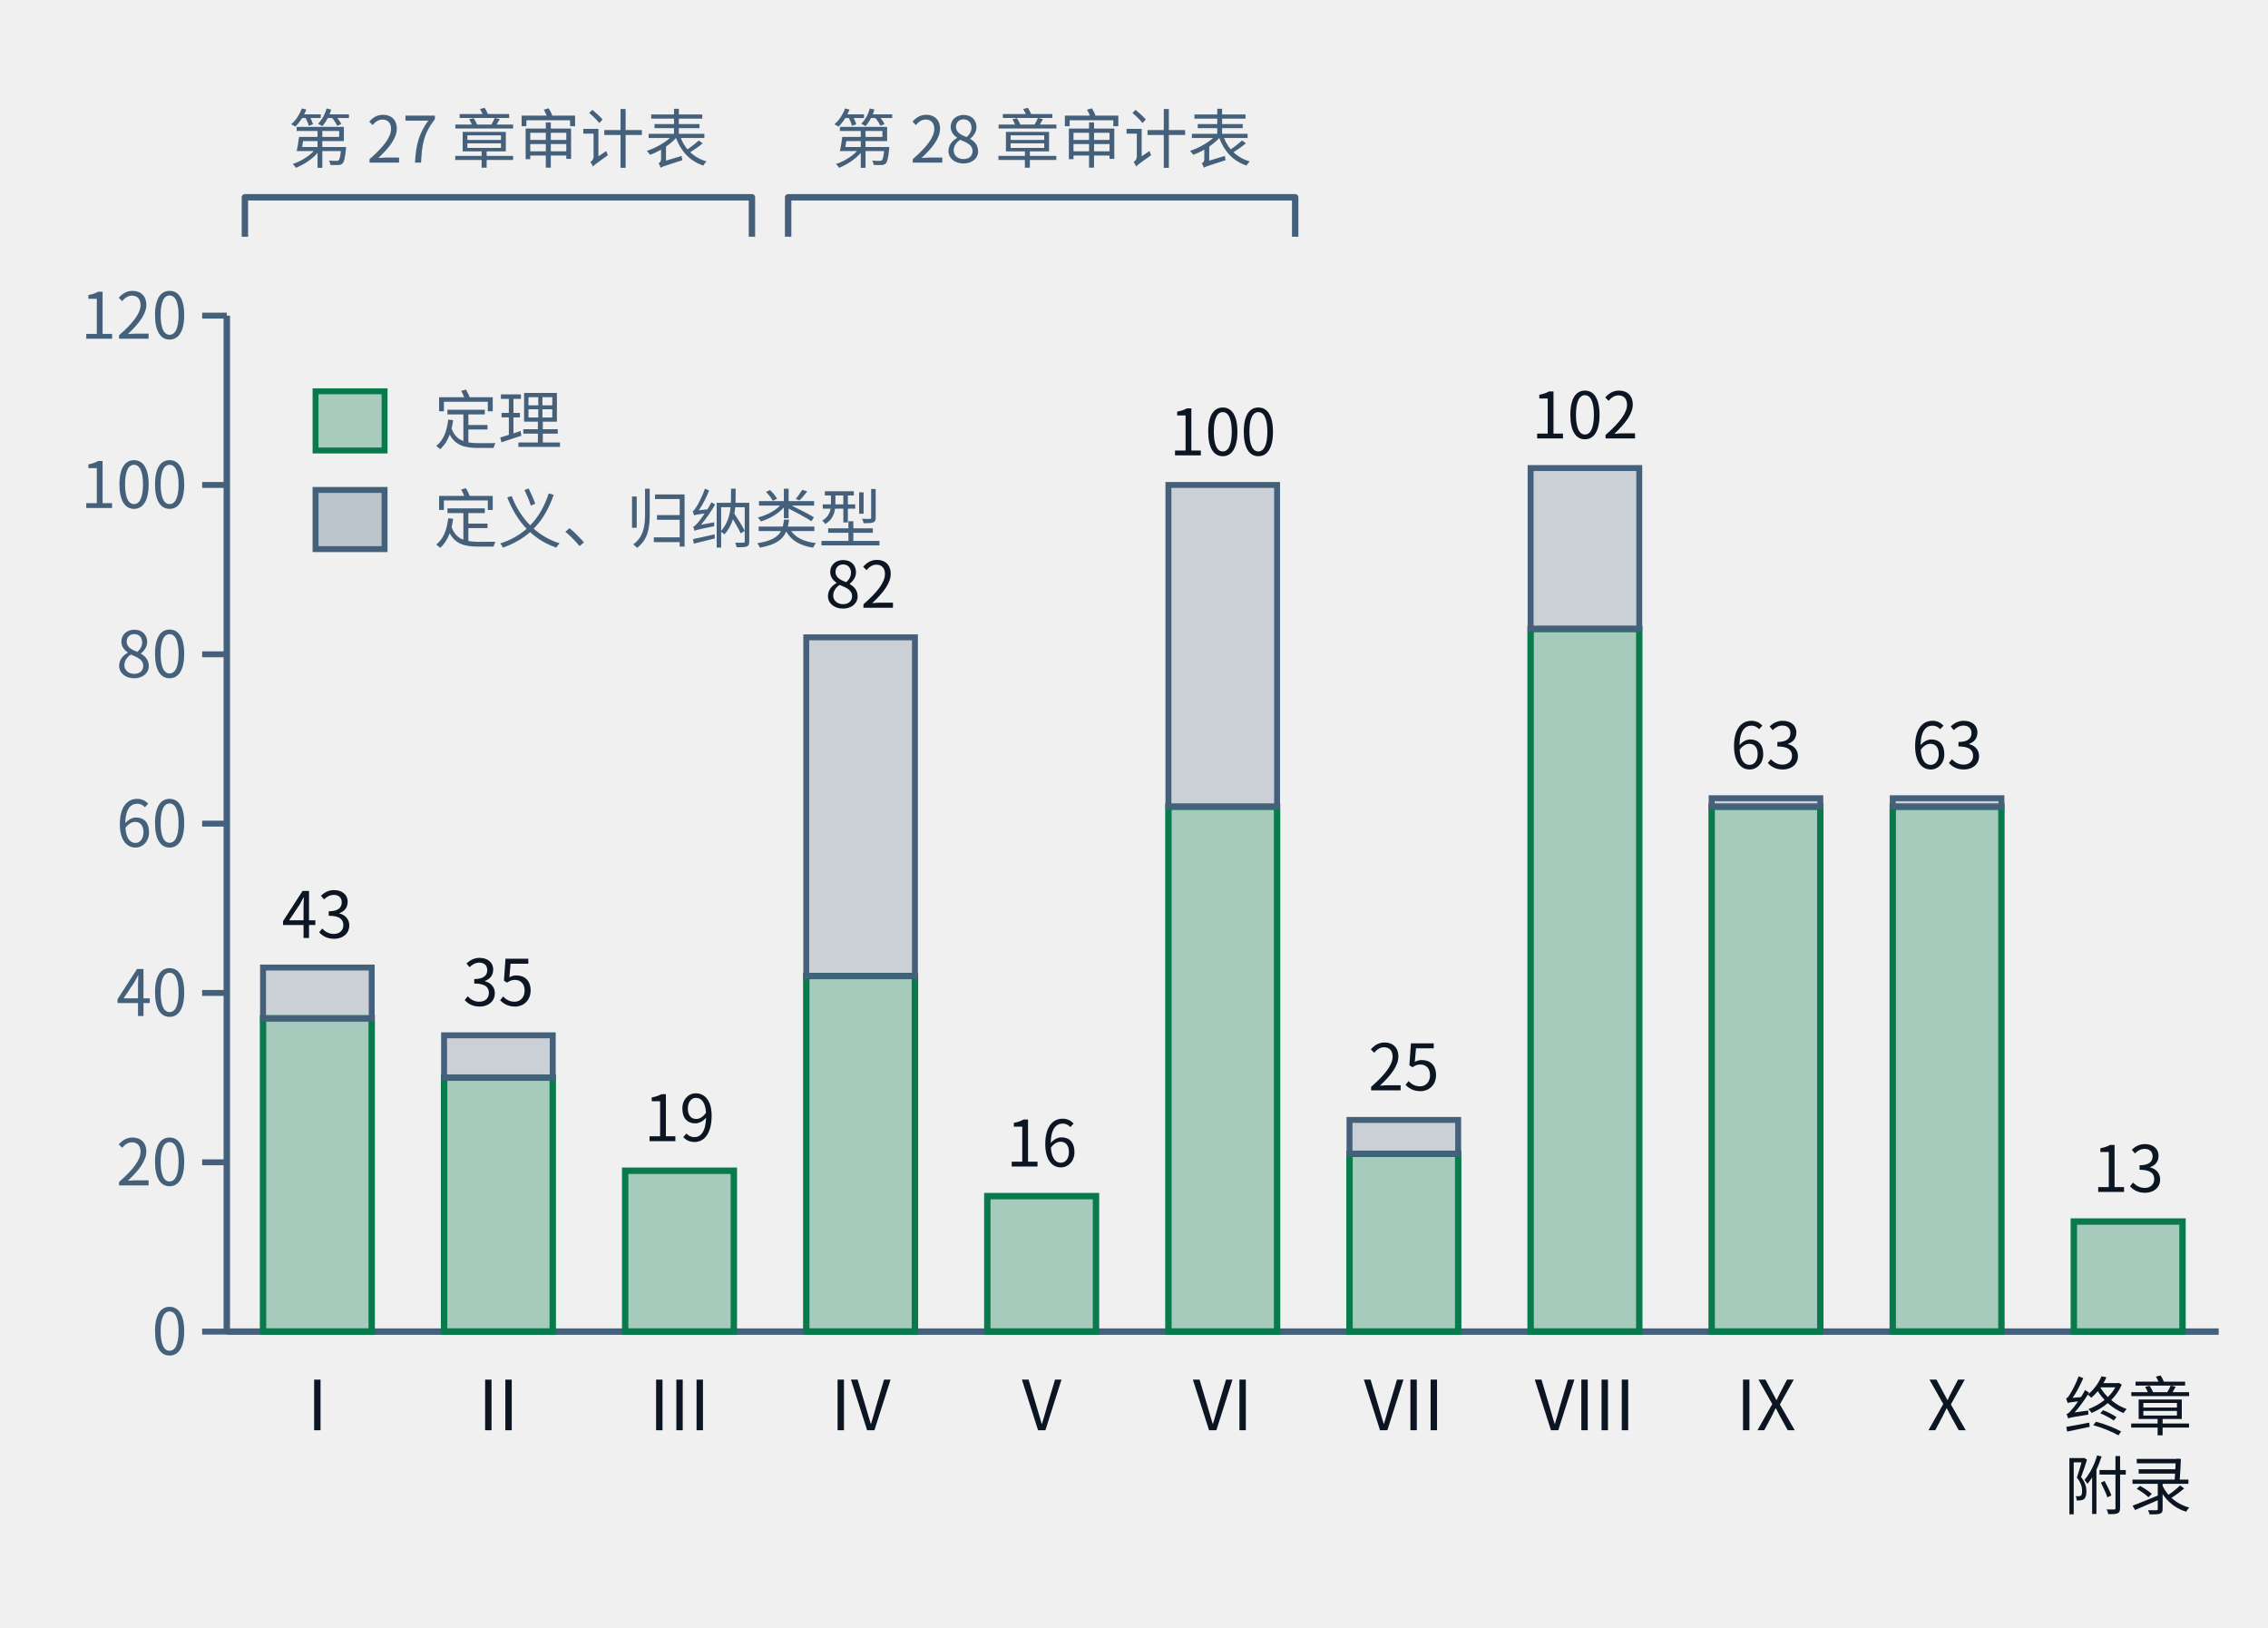
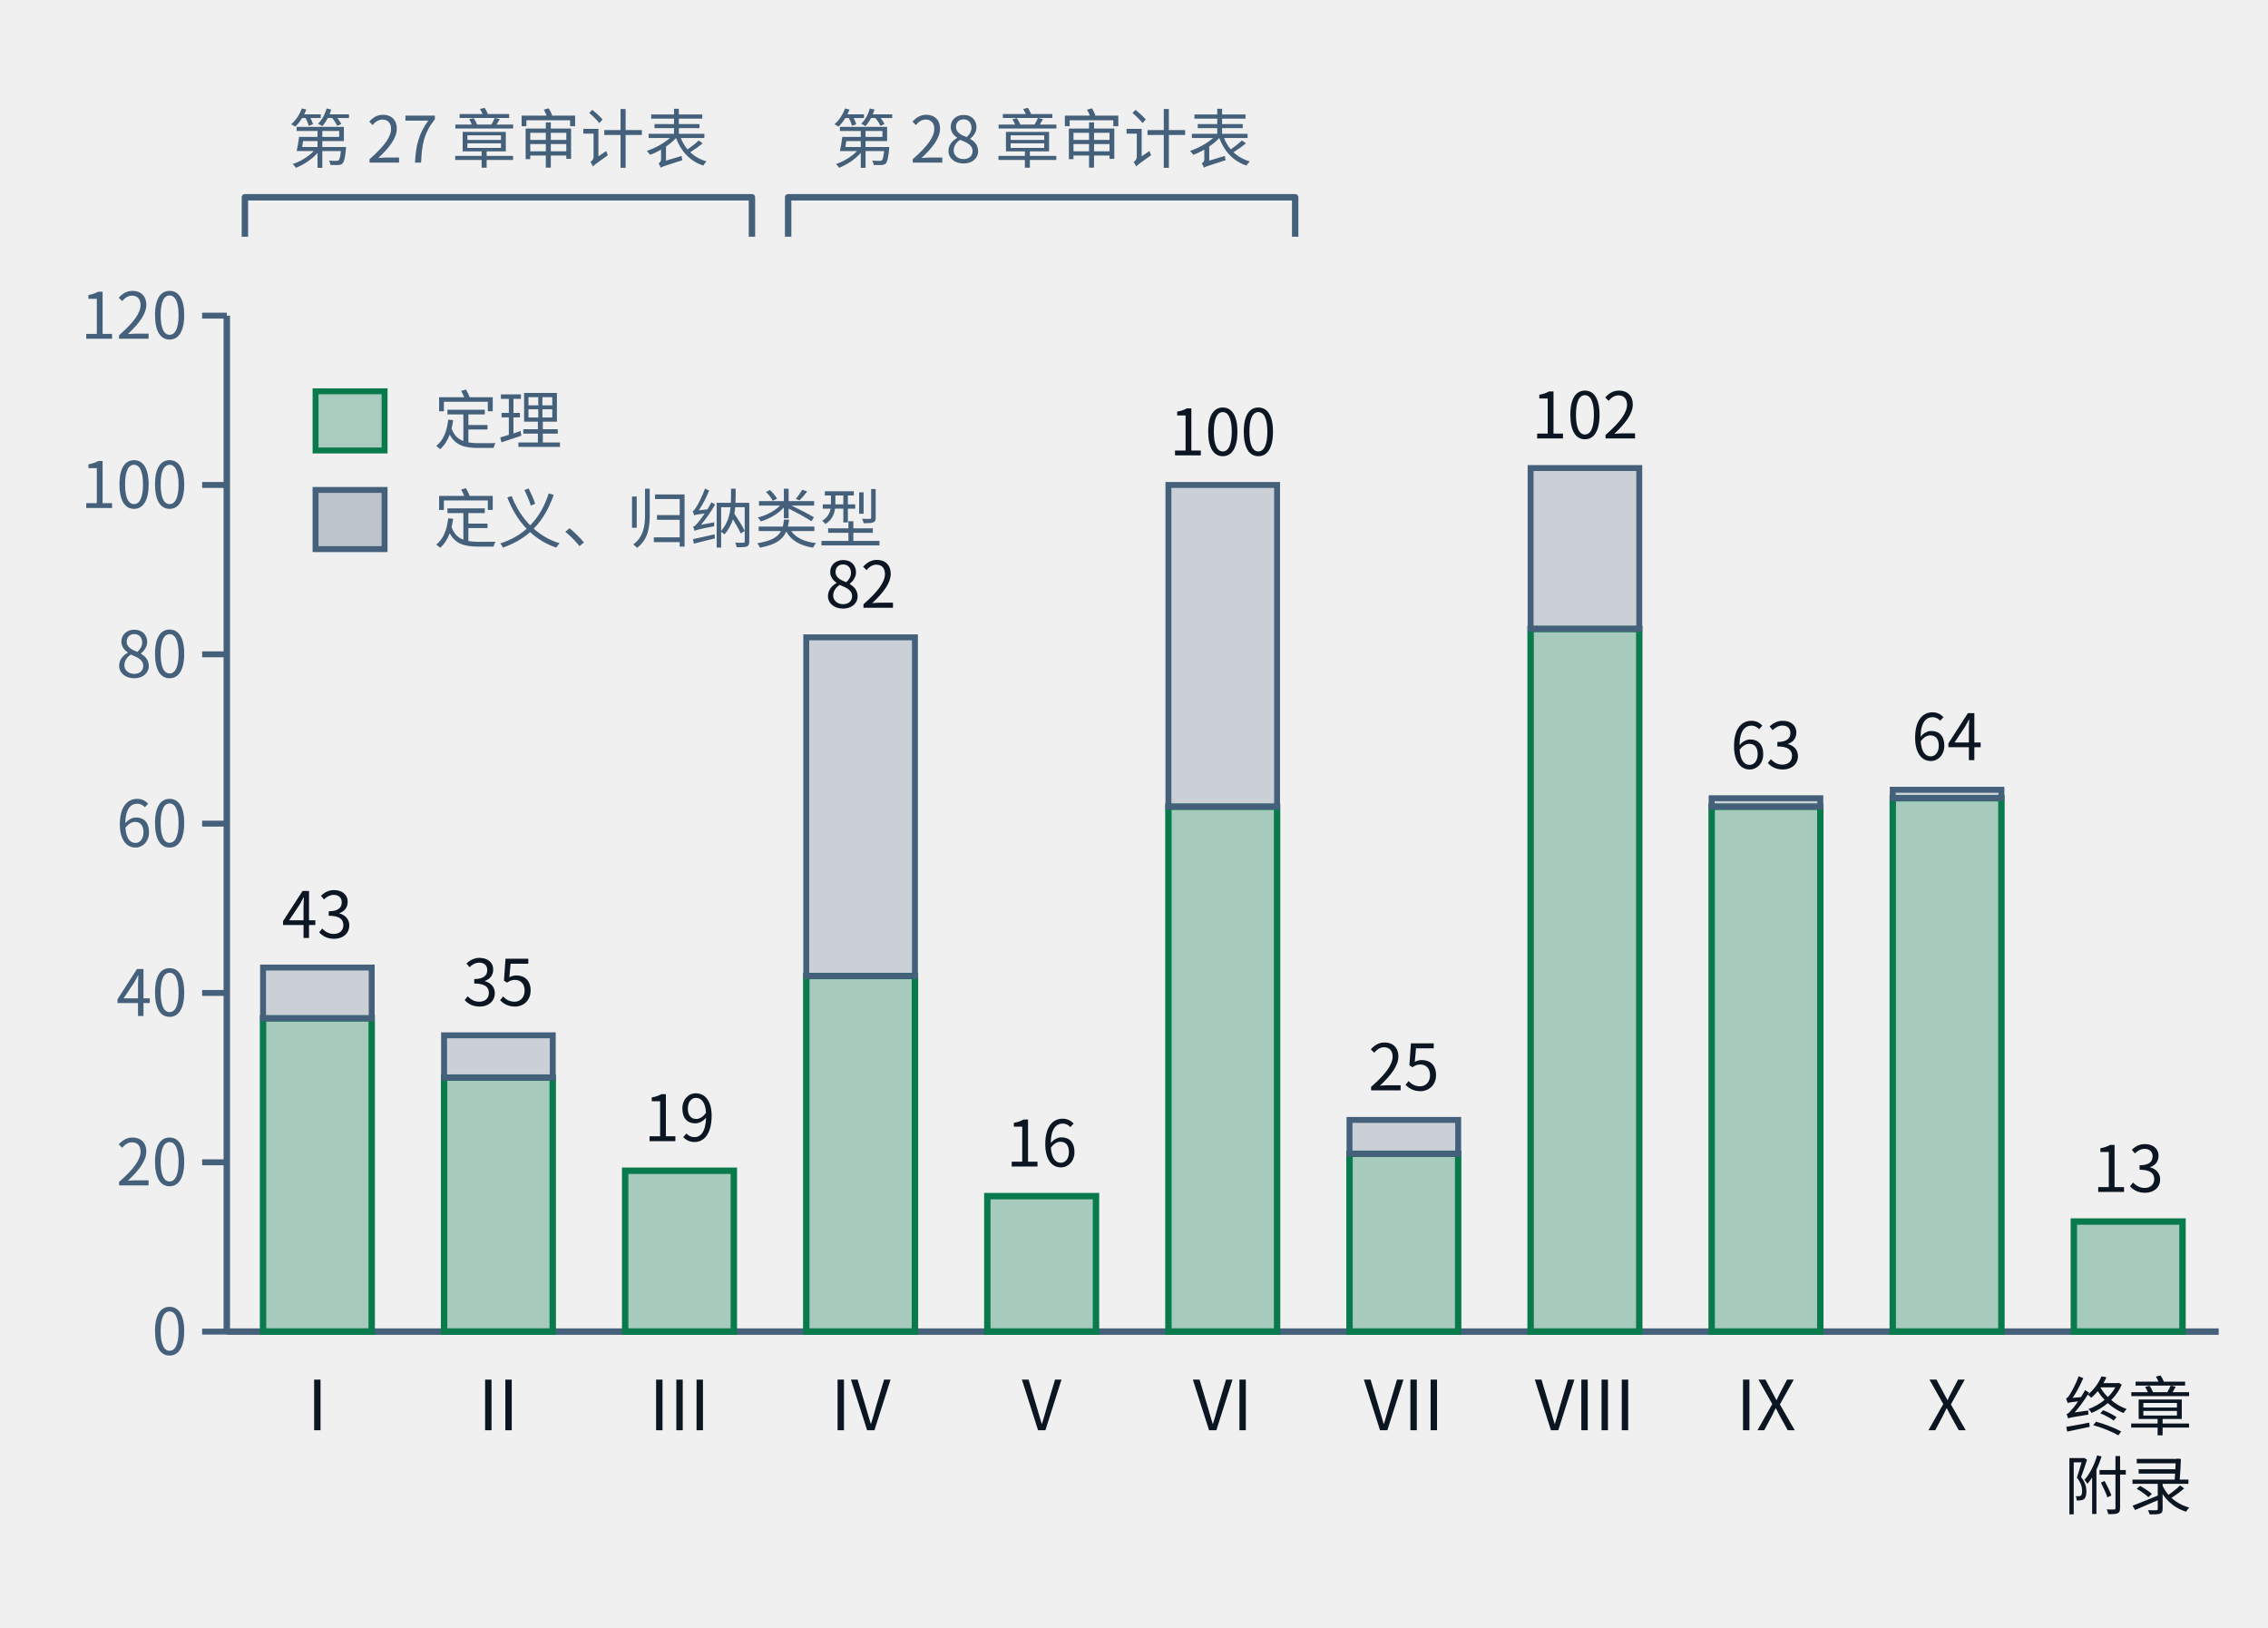
- <svg xmlns="http://www.w3.org/2000/svg" class="tr-fig" data-tr-fig="ch28-declaration-parts" data-lang="zh" viewBox="0 0 460 330" width="460" height="330" font-family="'Noto Sans SC', 'Noto Sans CJK SC', 'Source Sans 3', 'PingFang SC', 'Microsoft YaHei', system-ui, sans-serif" role="img" aria-label="柱状图。横轴是第一至第十部与“终章与附录”，柱高是该部章节用 lean= 引用的不同声明数；每根柱子下段绿色是锁文件里种类为定理的声明，上段灰色是定义与归纳类型。I：定理 37、其他 6；II：定理 30、其他 5；III：定理 19、其他 0；IV：定理 42、其他 40；V：定理 16、其他 0；VI：定理 62、其他 38；VII：定理 21、其他 4；VIII：定理 83、其他 19；IX：定理 62、其他 1；X：定理 62、其他 1；终章与附录：定理 13、其他 0。柱子上方两道括号：第一至第三部标“第二十七章审计表”，第四至第六部标“第二十八章审计表”。">
+ <svg xmlns="http://www.w3.org/2000/svg" class="tr-fig" data-tr-fig="ch28-declaration-parts" data-lang="zh" viewBox="0 0 460 330" width="460" height="330" font-family="'Noto Sans SC', 'Noto Sans CJK SC', 'Source Sans 3', 'PingFang SC', 'Microsoft YaHei', system-ui, sans-serif" role="img" aria-label="柱状图。横轴是第一至第十部与“终章与附录”，柱高是该部章节用 lean= 引用的不同声明数；每根柱子下段绿色是锁文件里种类为定理的声明，上段灰色是定义与归纳类型。I：定理 37、其他 6；II：定理 30、其他 5；III：定理 19、其他 0；IV：定理 42、其他 40；V：定理 16、其他 0；VI：定理 62、其他 38；VII：定理 21、其他 4；VIII：定理 83、其他 19；IX：定理 62、其他 1；X：定理 63、其他 1；终章与附录：定理 13、其他 0。柱子上方两道括号：第一至第三部标“第二十七章审计表”，第四至第六部标“第二十八章审计表”。">
  <style>.ts-ink{stroke:#0b1622}.tf-ink{fill:#0b1622}.ts-dim{stroke:#45607a}.tf-dim{fill:#45607a}.ts-faint{stroke:#9db3c4}.tf-faint{fill:#9db3c4}.ts-edge{stroke:#b9d0dd}.tf-edge{fill:#b9d0dd}.ts-hot{stroke:#5f9bb5}.tf-hot{fill:#5f9bb5}.ts-bg{stroke:#ffffff}.tf-bg{fill:#ffffff}.ts-panel{stroke:#eef5f9}.tf-panel{fill:#eef5f9}.ts-sheet{stroke:#f7fbfd}.tf-sheet{fill:#f7fbfd}.ts-cyan{stroke:#007c8a}.tf-cyan{fill:#007c8a}.ts-magenta{stroke:#b0128f}.tf-magenta{fill:#b0128f}.ts-amber{stroke:#946200}.tf-amber{fill:#946200}.ts-violet{stroke:#5a45c8}.tf-violet{fill:#5a45c8}.ts-ok{stroke:#087a4c}.tf-ok{fill:#087a4c}.ts-warn{stroke:#c21f3a}.tf-warn{fill:#c21f3a}.ts-blue{stroke:#1d5fd0}.tf-blue{fill:#1d5fd0}.ts-orange{stroke:#b85410}.tf-orange{fill:#b85410}.ts-sigma{stroke:#28405a}.tf-sigma{fill:#28405a}@media (prefers-color-scheme:dark){.ts-ink{stroke:#d4efff}.tf-ink{fill:#d4efff}.ts-dim{stroke:#6f8ea5}.tf-dim{fill:#6f8ea5}.ts-faint{stroke:#34506a}.tf-faint{fill:#34506a}.ts-edge{stroke:#143049}.tf-edge{fill:#143049}.ts-hot{stroke:#1f5d7c}.tf-hot{fill:#1f5d7c}.ts-bg{stroke:#03060c}.tf-bg{fill:#03060c}.ts-panel{stroke:#07101b}.tf-panel{fill:#07101b}.ts-sheet{stroke:#050c16}.tf-sheet{fill:#050c16}.ts-cyan{stroke:#19f0ff}.tf-cyan{fill:#19f0ff}.ts-magenta{stroke:#ff2fd0}.tf-magenta{fill:#ff2fd0}.ts-amber{stroke:#ffc83d}.tf-amber{fill:#ffc83d}.ts-violet{stroke:#9d8cff}.tf-violet{fill:#9d8cff}.ts-ok{stroke:#46ffb2}.tf-ok{fill:#46ffb2}.ts-warn{stroke:#ff5064}.tf-warn{fill:#ff5064}.ts-blue{stroke:#2a7bff}.tf-blue{fill:#2a7bff}.ts-orange{stroke:#ff8a3c}.tf-orange{fill:#ff8a3c}.ts-sigma{stroke:#cfe3ff}.tf-sigma{fill:#cfe3ff}}</style>
  <line x1="46" y1="64" x2="46" y2="270" class="ts-dim" stroke-width="1.3" fill="none" />
  <line x1="41" y1="270" x2="46" y2="270" class="ts-dim" stroke-width="1.2" fill="none" />
  <text class="tf-dim" x="38" y="274.68" font-size="13" text-anchor="end">0</text>
  <line x1="41" y1="235.67" x2="46" y2="235.67" class="ts-dim" stroke-width="1.2" fill="none" />
  <text class="tf-dim" x="38" y="240.35" font-size="13" text-anchor="end">20</text>
  <line x1="41" y1="201.33" x2="46" y2="201.33" class="ts-dim" stroke-width="1.2" fill="none" />
  <text class="tf-dim" x="38" y="206.01" font-size="13" text-anchor="end">40</text>
  <line x1="41" y1="167" x2="46" y2="167" class="ts-dim" stroke-width="1.2" fill="none" />
  <text class="tf-dim" x="38" y="171.68" font-size="13" text-anchor="end">60</text>
  <line x1="41" y1="132.67" x2="46" y2="132.67" class="ts-dim" stroke-width="1.2" fill="none" />
  <text class="tf-dim" x="38" y="137.35" font-size="13" text-anchor="end">80</text>
  <line x1="41" y1="98.33" x2="46" y2="98.33" class="ts-dim" stroke-width="1.2" fill="none" />
  <text class="tf-dim" x="38" y="103.01" font-size="13" text-anchor="end">100</text>
  <line x1="41" y1="64" x2="46" y2="64" class="ts-dim" stroke-width="1.2" fill="none" />
  <text class="tf-dim" x="38" y="68.68" font-size="13" text-anchor="end">120</text>
  <line x1="46" y1="270" x2="450" y2="270" class="ts-dim" stroke-width="1.3" fill="none" />
  <rect x="53.35" y="206.48" width="22.04" height="63.52" class="ts-ok tf-ok" stroke-width="1.3" fill-opacity="0.32" />
  <rect x="53.35" y="196.18" width="22.04" height="10.3" class="ts-dim tf-dim" stroke-width="1.2" fill-opacity="0.22" />
  <text class="tf-ink" x="64.36" y="190.18" font-size="13" text-anchor="middle">43</text>
  <text class="tf-ink" x="64.36" y="290" font-size="14" text-anchor="middle">I</text>
  <rect x="90.07" y="218.5" width="22.04" height="51.5" class="ts-ok tf-ok" stroke-width="1.3" fill-opacity="0.32" />
  <rect x="90.07" y="209.92" width="22.04" height="8.58" class="ts-dim tf-dim" stroke-width="1.2" fill-opacity="0.22" />
  <text class="tf-ink" x="101.09" y="203.92" font-size="13" text-anchor="middle">35</text>
  <text class="tf-ink" x="101.09" y="290" font-size="14" text-anchor="middle">II</text>
  <rect x="126.8" y="237.38" width="22.04" height="32.62" class="ts-ok tf-ok" stroke-width="1.3" fill-opacity="0.32" />
  <text class="tf-ink" x="137.82" y="231.38" font-size="13" text-anchor="middle">19</text>
  <text class="tf-ink" x="137.82" y="290" font-size="14" text-anchor="middle">III</text>
  <rect x="163.53" y="197.9" width="22.04" height="72.1" class="ts-ok tf-ok" stroke-width="1.3" fill-opacity="0.32" />
  <rect x="163.53" y="129.23" width="22.04" height="68.67" class="ts-dim tf-dim" stroke-width="1.2" fill-opacity="0.22" />
  <text class="tf-ink" x="174.55" y="123.23" font-size="13" text-anchor="middle">82</text>
  <text class="tf-ink" x="174.55" y="290" font-size="14" text-anchor="middle">IV</text>
  <rect x="200.25" y="242.53" width="22.04" height="27.47" class="ts-ok tf-ok" stroke-width="1.3" fill-opacity="0.32" />
  <text class="tf-ink" x="211.27" y="236.53" font-size="13" text-anchor="middle">16</text>
  <text class="tf-ink" x="211.27" y="290" font-size="14" text-anchor="middle">V</text>
  <rect x="236.98" y="163.57" width="22.04" height="106.43" class="ts-ok tf-ok" stroke-width="1.3" fill-opacity="0.32" />
  <rect x="236.98" y="98.33" width="22.04" height="65.23" class="ts-dim tf-dim" stroke-width="1.2" fill-opacity="0.22" />
  <text class="tf-ink" x="248" y="92.33" font-size="13" text-anchor="middle">100</text>
  <text class="tf-ink" x="248" y="290" font-size="14" text-anchor="middle">VI</text>
  <rect x="273.71" y="233.95" width="22.04" height="36.05" class="ts-ok tf-ok" stroke-width="1.3" fill-opacity="0.32" />
  <rect x="273.71" y="227.08" width="22.04" height="6.87" class="ts-dim tf-dim" stroke-width="1.2" fill-opacity="0.22" />
  <text class="tf-ink" x="284.73" y="221.08" font-size="13" text-anchor="middle">25</text>
  <text class="tf-ink" x="284.73" y="290" font-size="14" text-anchor="middle">VII</text>
  <rect x="310.44" y="127.52" width="22.04" height="142.48" class="ts-ok tf-ok" stroke-width="1.3" fill-opacity="0.32" />
  <rect x="310.44" y="94.9" width="22.04" height="32.62" class="ts-dim tf-dim" stroke-width="1.2" fill-opacity="0.22" />
  <text class="tf-ink" x="321.45" y="88.9" font-size="13" text-anchor="middle">102</text>
  <text class="tf-ink" x="321.45" y="290" font-size="14" text-anchor="middle">VIII</text>
  <rect x="347.16" y="163.57" width="22.04" height="106.43" class="ts-ok tf-ok" stroke-width="1.3" fill-opacity="0.32" />
  <rect x="347.16" y="161.85" width="22.04" height="1.72" class="ts-dim tf-dim" stroke-width="1.2" fill-opacity="0.22" />
  <text class="tf-ink" x="358.18" y="155.85" font-size="13" text-anchor="middle">63</text>
  <text class="tf-ink" x="358.18" y="290" font-size="14" text-anchor="middle">IX</text>
-   <rect x="383.89" y="163.57" width="22.04" height="106.43" class="ts-ok tf-ok" stroke-width="1.3" fill-opacity="0.32" />
-   <rect x="383.89" y="161.85" width="22.04" height="1.72" class="ts-dim tf-dim" stroke-width="1.2" fill-opacity="0.22" />
-   <text class="tf-ink" x="394.91" y="155.85" font-size="13" text-anchor="middle">63</text>
+   <rect x="383.89" y="161.85" width="22.04" height="108.15" class="ts-ok tf-ok" stroke-width="1.3" fill-opacity="0.32" />
+   <rect x="383.89" y="160.13" width="22.04" height="1.72" class="ts-dim tf-dim" stroke-width="1.2" fill-opacity="0.22" />
+   <text class="tf-ink" x="394.91" y="154.13" font-size="13" text-anchor="middle">64</text>
  <text class="tf-ink" x="394.91" y="290" font-size="14" text-anchor="middle">X</text>
  <rect x="420.62" y="247.68" width="22.04" height="22.32" class="ts-ok tf-ok" stroke-width="1.3" fill-opacity="0.32" />
  <text class="tf-ink" x="431.64" y="241.68" font-size="13" text-anchor="middle">13</text>
  <text class="tf-ink" x="431.64" y="290" font-size="13" text-anchor="middle">终章</text>
  <text class="tf-ink" x="431.64" y="306" font-size="13" text-anchor="middle">附录</text>
  <path d="M49.67 48 L49.67 40 L152.51 40 L152.51 48" class="ts-dim" stroke-width="1.3" stroke-linejoin="round" fill="none" />
  <text class="tf-dim" x="101.09" y="32.98" font-size="13" text-anchor="middle">第 27 章审计表</text>
  <path d="M159.85 48 L159.85 40 L262.69 40 L262.69 48" class="ts-dim" stroke-width="1.3" stroke-linejoin="round" fill="none" />
  <text class="tf-dim" x="211.27" y="32.98" font-size="13" text-anchor="middle">第 28 章审计表</text>
  <rect x="64" y="79.34" width="14" height="12" class="ts-ok tf-ok" stroke-width="1.2" fill-opacity="0.3" />
  <text class="tf-dim" x="88" y="90" font-size="13">定理</text>
  <rect x="64" y="99.34" width="14" height="12" class="ts-dim tf-dim" stroke-width="1.2" fill-opacity="0.3" />
  <text class="tf-dim" x="88" y="110" font-size="13">定义、归纳类型</text>
</svg>
